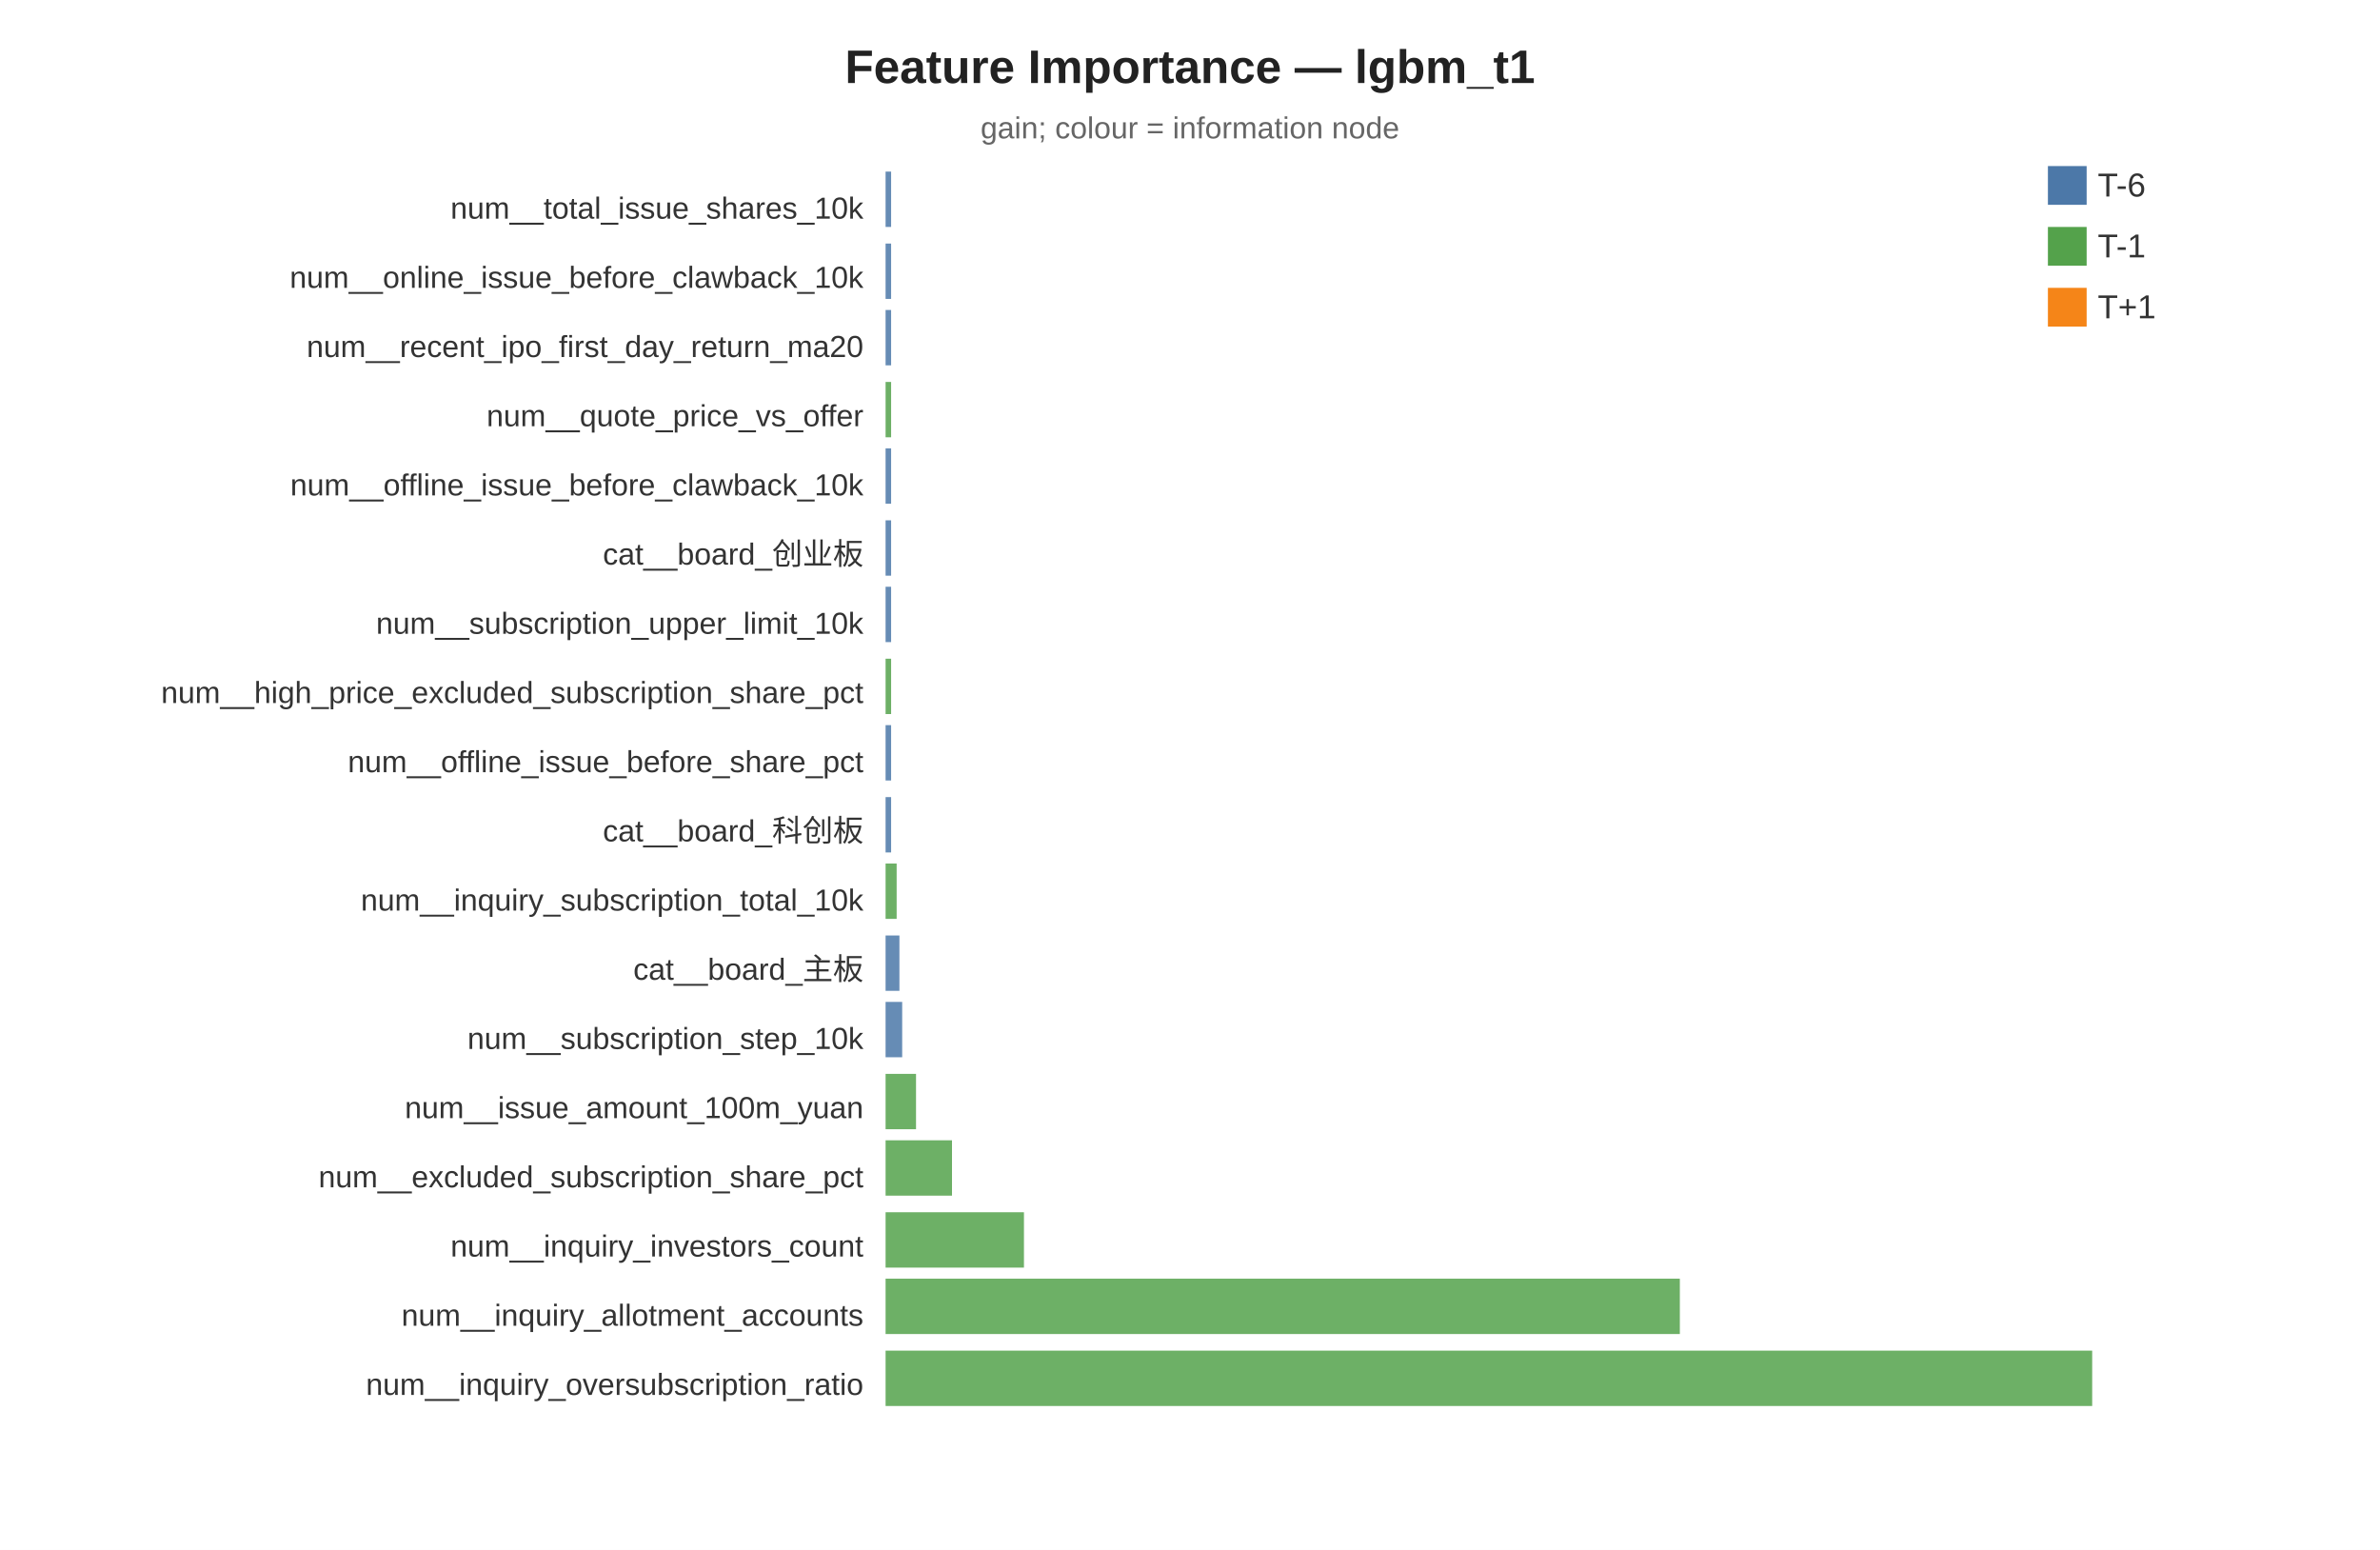
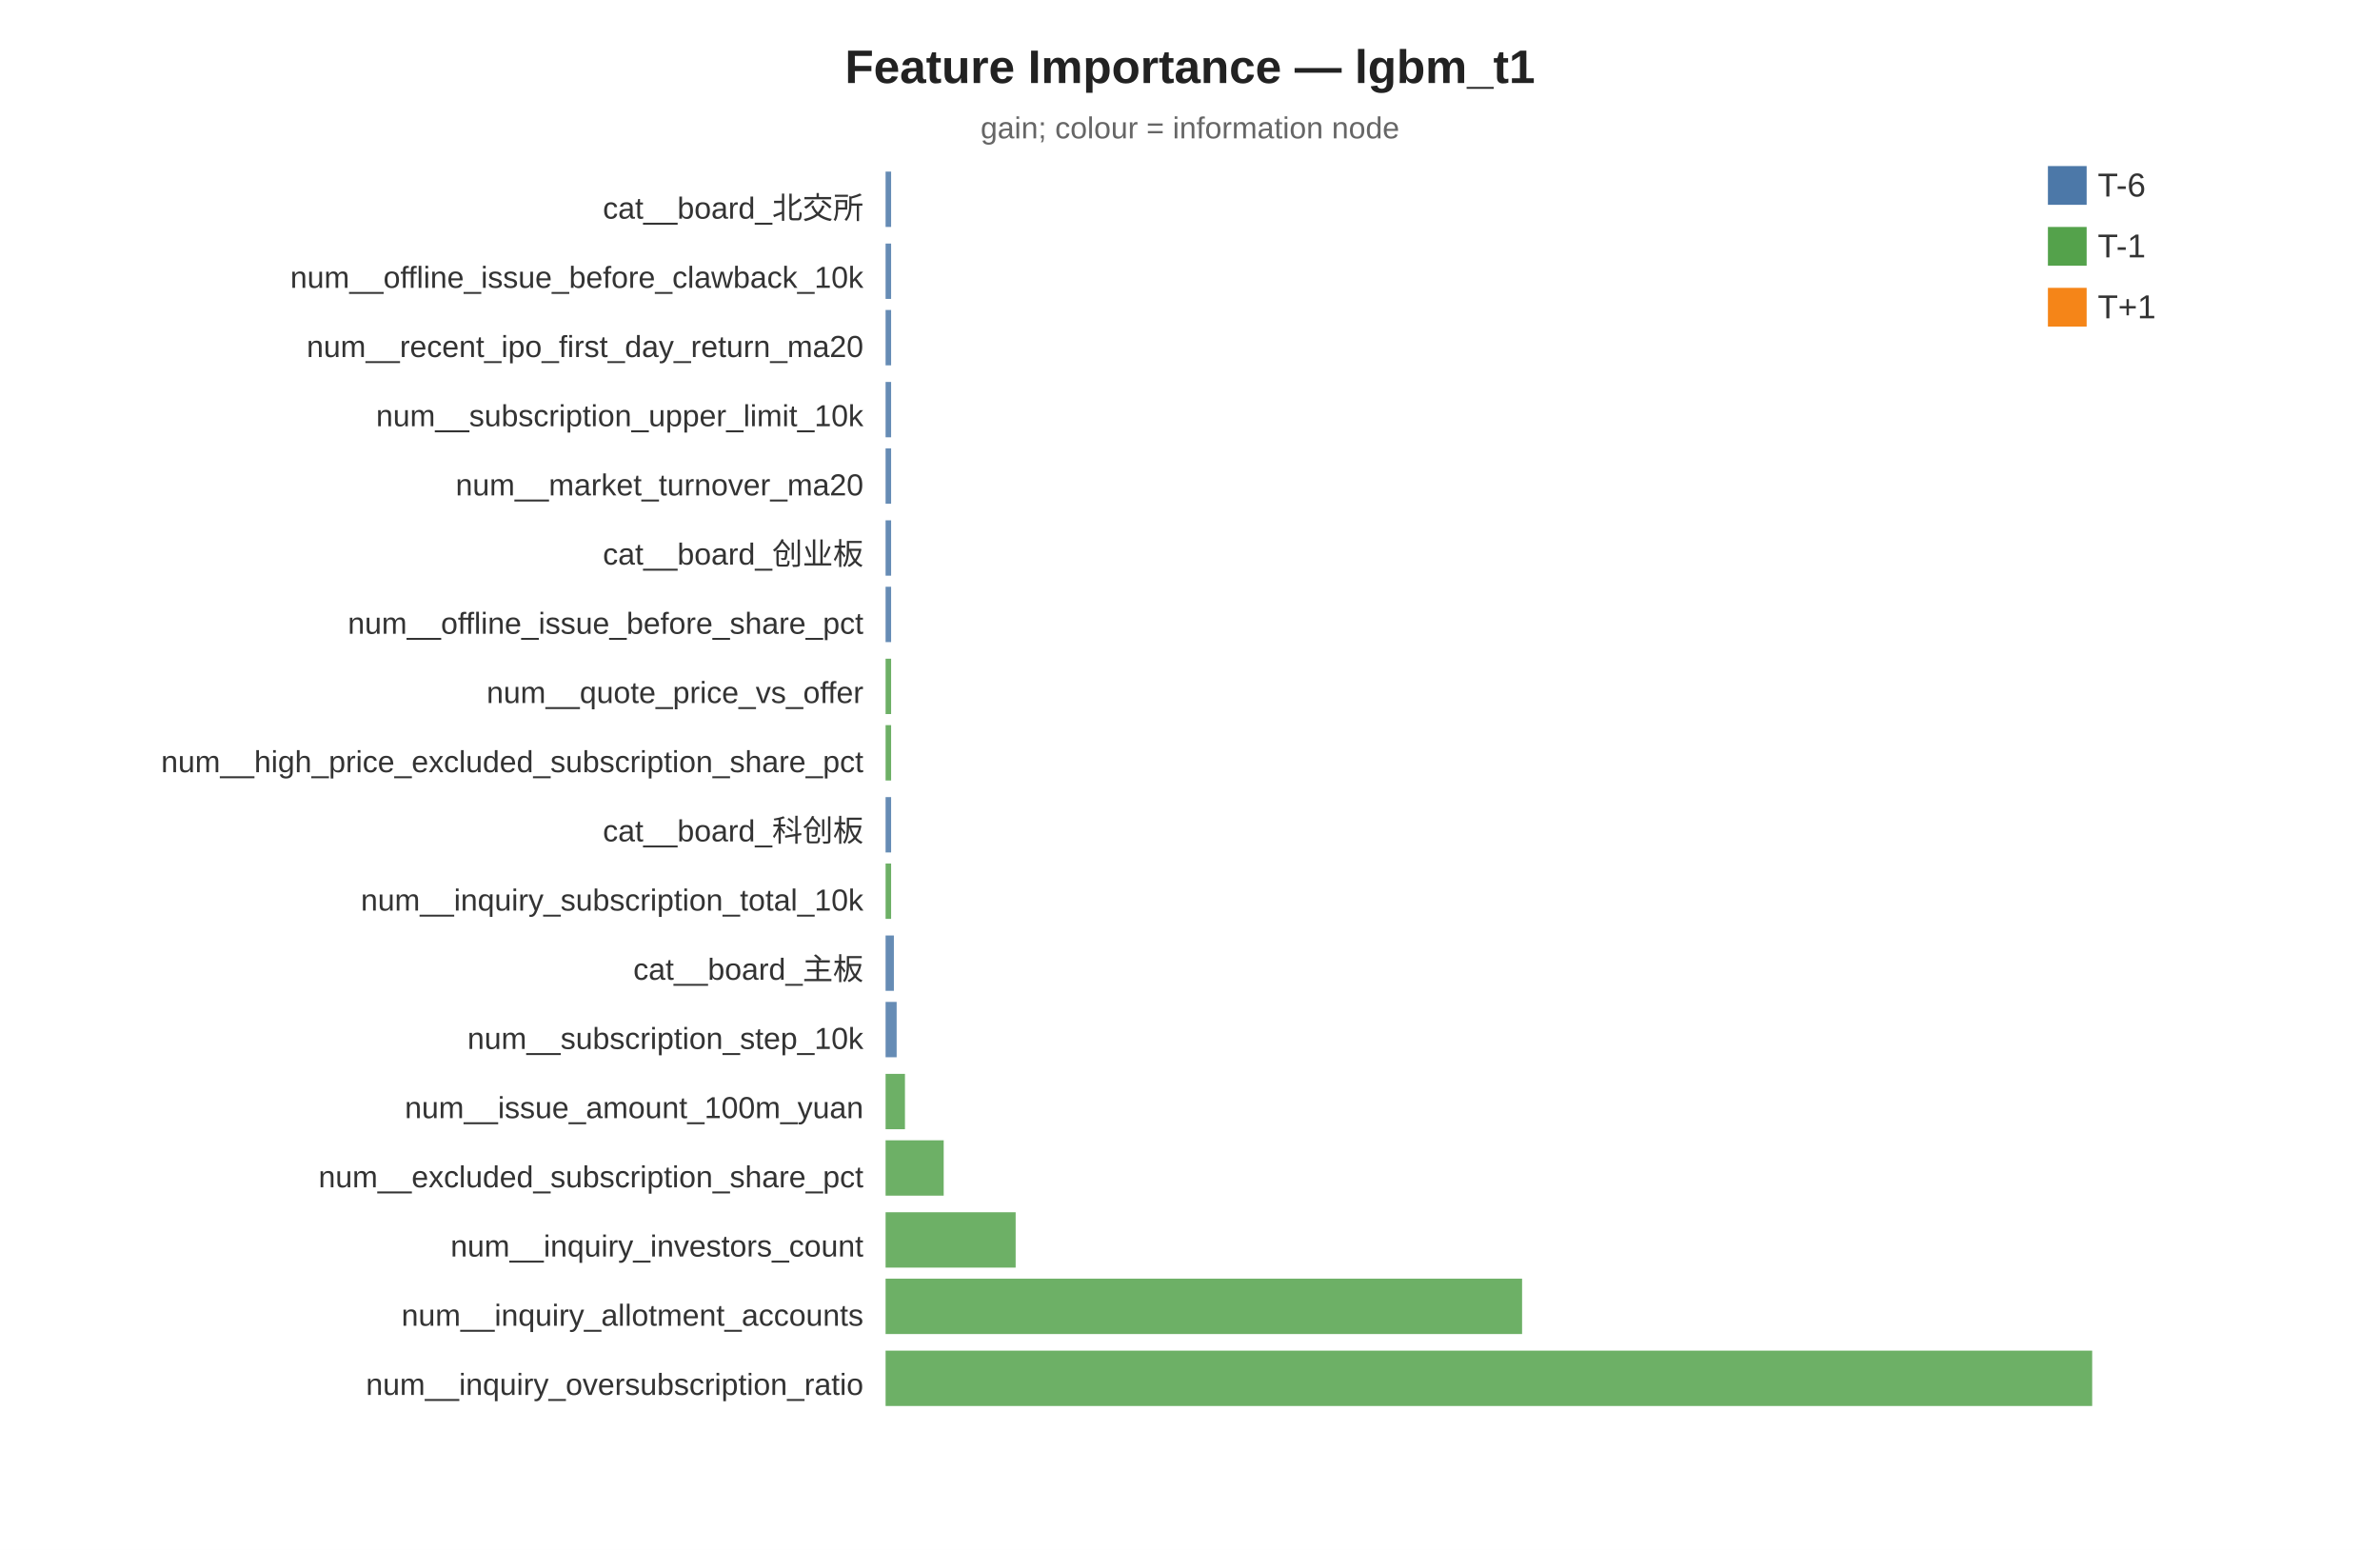
<svg xmlns="http://www.w3.org/2000/svg" width="860" height="560">
  <rect width="100%" height="100%" fill="white" />
  <text x="430" y="30" font-family="Arial,sans-serif" font-size="17" text-anchor="middle" font-weight="700" fill="#222">Feature Importance — lgbm_t1</text>
  <text x="430" y="50" font-family="Arial,sans-serif" font-size="11" text-anchor="middle" fill="#666">gain; colour = information node</text>
-   <text x="312" y="79" font-family="Arial,sans-serif" font-size="11" text-anchor="end" fill="#333">num__total_issue_shares_10k</text>
+   <text x="312" y="79" font-family="Arial,sans-serif" font-size="11" text-anchor="end" fill="#333">cat__board_北交所</text>
  <rect x="320" y="62" width="2" height="20" fill="#4C78A8" fill-opacity="0.85" />
-   <text x="312" y="104" font-family="Arial,sans-serif" font-size="11" text-anchor="end" fill="#333">num__online_issue_before_clawback_10k</text>
+   <text x="312" y="104" font-family="Arial,sans-serif" font-size="11" text-anchor="end" fill="#333">num__offline_issue_before_clawback_10k</text>
  <rect x="320" y="88" width="2" height="20" fill="#4C78A8" fill-opacity="0.85" />
  <text x="312" y="129" font-family="Arial,sans-serif" font-size="11" text-anchor="end" fill="#333">num__recent_ipo_first_day_return_ma20</text>
  <rect x="320" y="112" width="2" height="20" fill="#4C78A8" fill-opacity="0.85" />
-   <text x="312" y="154" font-family="Arial,sans-serif" font-size="11" text-anchor="end" fill="#333">num__quote_price_vs_offer</text>
-   <rect x="320" y="138" width="2" height="20" fill="#54A24B" fill-opacity="0.85" />
-   <text x="312" y="179" font-family="Arial,sans-serif" font-size="11" text-anchor="end" fill="#333">num__offline_issue_before_clawback_10k</text>
+   <text x="312" y="154" font-family="Arial,sans-serif" font-size="11" text-anchor="end" fill="#333">num__subscription_upper_limit_10k</text>
+   <rect x="320" y="138" width="2" height="20" fill="#4C78A8" fill-opacity="0.85" />
+   <text x="312" y="179" font-family="Arial,sans-serif" font-size="11" text-anchor="end" fill="#333">num__market_turnover_ma20</text>
  <rect x="320" y="162" width="2" height="20" fill="#4C78A8" fill-opacity="0.85" />
  <text x="312" y="204" font-family="Arial,sans-serif" font-size="11" text-anchor="end" fill="#333">cat__board_创业板</text>
  <rect x="320" y="188" width="2" height="20" fill="#4C78A8" fill-opacity="0.85" />
-   <text x="312" y="229" font-family="Arial,sans-serif" font-size="11" text-anchor="end" fill="#333">num__subscription_upper_limit_10k</text>
+   <text x="312" y="229" font-family="Arial,sans-serif" font-size="11" text-anchor="end" fill="#333">num__offline_issue_before_share_pct</text>
  <rect x="320" y="212" width="2" height="20" fill="#4C78A8" fill-opacity="0.85" />
-   <text x="312" y="254" font-family="Arial,sans-serif" font-size="11" text-anchor="end" fill="#333">num__high_price_excluded_subscription_share_pct</text>
+   <text x="312" y="254" font-family="Arial,sans-serif" font-size="11" text-anchor="end" fill="#333">num__quote_price_vs_offer</text>
  <rect x="320" y="238" width="2" height="20" fill="#54A24B" fill-opacity="0.85" />
-   <text x="312" y="279" font-family="Arial,sans-serif" font-size="11" text-anchor="end" fill="#333">num__offline_issue_before_share_pct</text>
-   <rect x="320" y="262" width="2" height="20" fill="#4C78A8" fill-opacity="0.85" />
+   <text x="312" y="279" font-family="Arial,sans-serif" font-size="11" text-anchor="end" fill="#333">num__high_price_excluded_subscription_share_pct</text>
+   <rect x="320" y="262" width="2" height="20" fill="#54A24B" fill-opacity="0.85" />
  <text x="312" y="304" font-family="Arial,sans-serif" font-size="11" text-anchor="end" fill="#333">cat__board_科创板</text>
  <rect x="320" y="288" width="2" height="20" fill="#4C78A8" fill-opacity="0.85" />
  <text x="312" y="329" font-family="Arial,sans-serif" font-size="11" text-anchor="end" fill="#333">num__inquiry_subscription_total_10k</text>
-   <rect x="320" y="312" width="4" height="20" fill="#54A24B" fill-opacity="0.85" />
+   <rect x="320" y="312" width="2" height="20" fill="#54A24B" fill-opacity="0.85" />
  <text x="312" y="354" font-family="Arial,sans-serif" font-size="11" text-anchor="end" fill="#333">cat__board_主板</text>
-   <rect x="320" y="338" width="5" height="20" fill="#4C78A8" fill-opacity="0.85" />
+   <rect x="320" y="338" width="3" height="20" fill="#4C78A8" fill-opacity="0.85" />
  <text x="312" y="379" font-family="Arial,sans-serif" font-size="11" text-anchor="end" fill="#333">num__subscription_step_10k</text>
-   <rect x="320" y="362" width="6" height="20" fill="#4C78A8" fill-opacity="0.85" />
+   <rect x="320" y="362" width="4" height="20" fill="#4C78A8" fill-opacity="0.85" />
  <text x="312" y="404" font-family="Arial,sans-serif" font-size="11" text-anchor="end" fill="#333">num__issue_amount_100m_yuan</text>
-   <rect x="320" y="388" width="11" height="20" fill="#54A24B" fill-opacity="0.85" />
+   <rect x="320" y="388" width="7" height="20" fill="#54A24B" fill-opacity="0.85" />
  <text x="312" y="429" font-family="Arial,sans-serif" font-size="11" text-anchor="end" fill="#333">num__excluded_subscription_share_pct</text>
-   <rect x="320" y="412" width="24" height="20" fill="#54A24B" fill-opacity="0.85" />
+   <rect x="320" y="412" width="21" height="20" fill="#54A24B" fill-opacity="0.85" />
  <text x="312" y="454" font-family="Arial,sans-serif" font-size="11" text-anchor="end" fill="#333">num__inquiry_investors_count</text>
-   <rect x="320" y="438" width="50" height="20" fill="#54A24B" fill-opacity="0.85" />
+   <rect x="320" y="438" width="47" height="20" fill="#54A24B" fill-opacity="0.85" />
  <text x="312" y="479" font-family="Arial,sans-serif" font-size="11" text-anchor="end" fill="#333">num__inquiry_allotment_accounts</text>
-   <rect x="320" y="462" width="287" height="20" fill="#54A24B" fill-opacity="0.85" />
+   <rect x="320" y="462" width="230" height="20" fill="#54A24B" fill-opacity="0.85" />
  <text x="312" y="504" font-family="Arial,sans-serif" font-size="11" text-anchor="end" fill="#333">num__inquiry_oversubscription_ratio</text>
  <rect x="320" y="488" width="436" height="20" fill="#54A24B" fill-opacity="0.85" />
  <rect x="740" y="60" width="14" height="14" fill="#4C78A8" />
  <text x="758" y="71" font-family="Arial,sans-serif" font-size="12" fill="#333">T-6</text>
  <rect x="740" y="82" width="14" height="14" fill="#54A24B" />
  <text x="758" y="93" font-family="Arial,sans-serif" font-size="12" fill="#333">T-1</text>
  <rect x="740" y="104" width="14" height="14" fill="#F58518" />
  <text x="758" y="115" font-family="Arial,sans-serif" font-size="12" fill="#333">T+1</text>
</svg>
